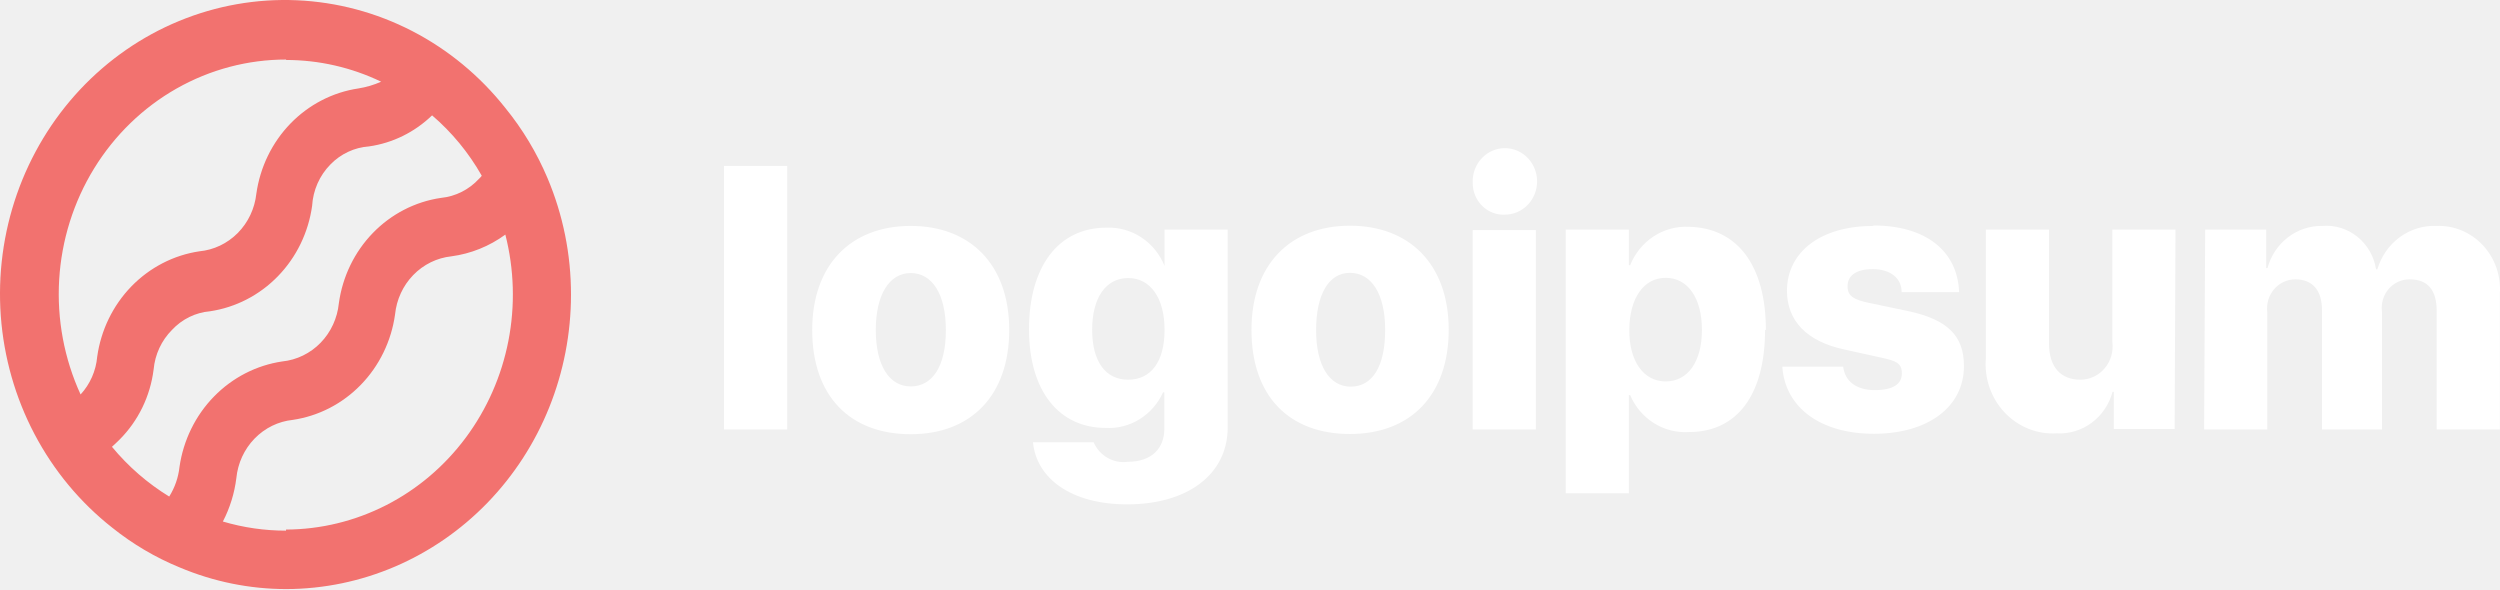
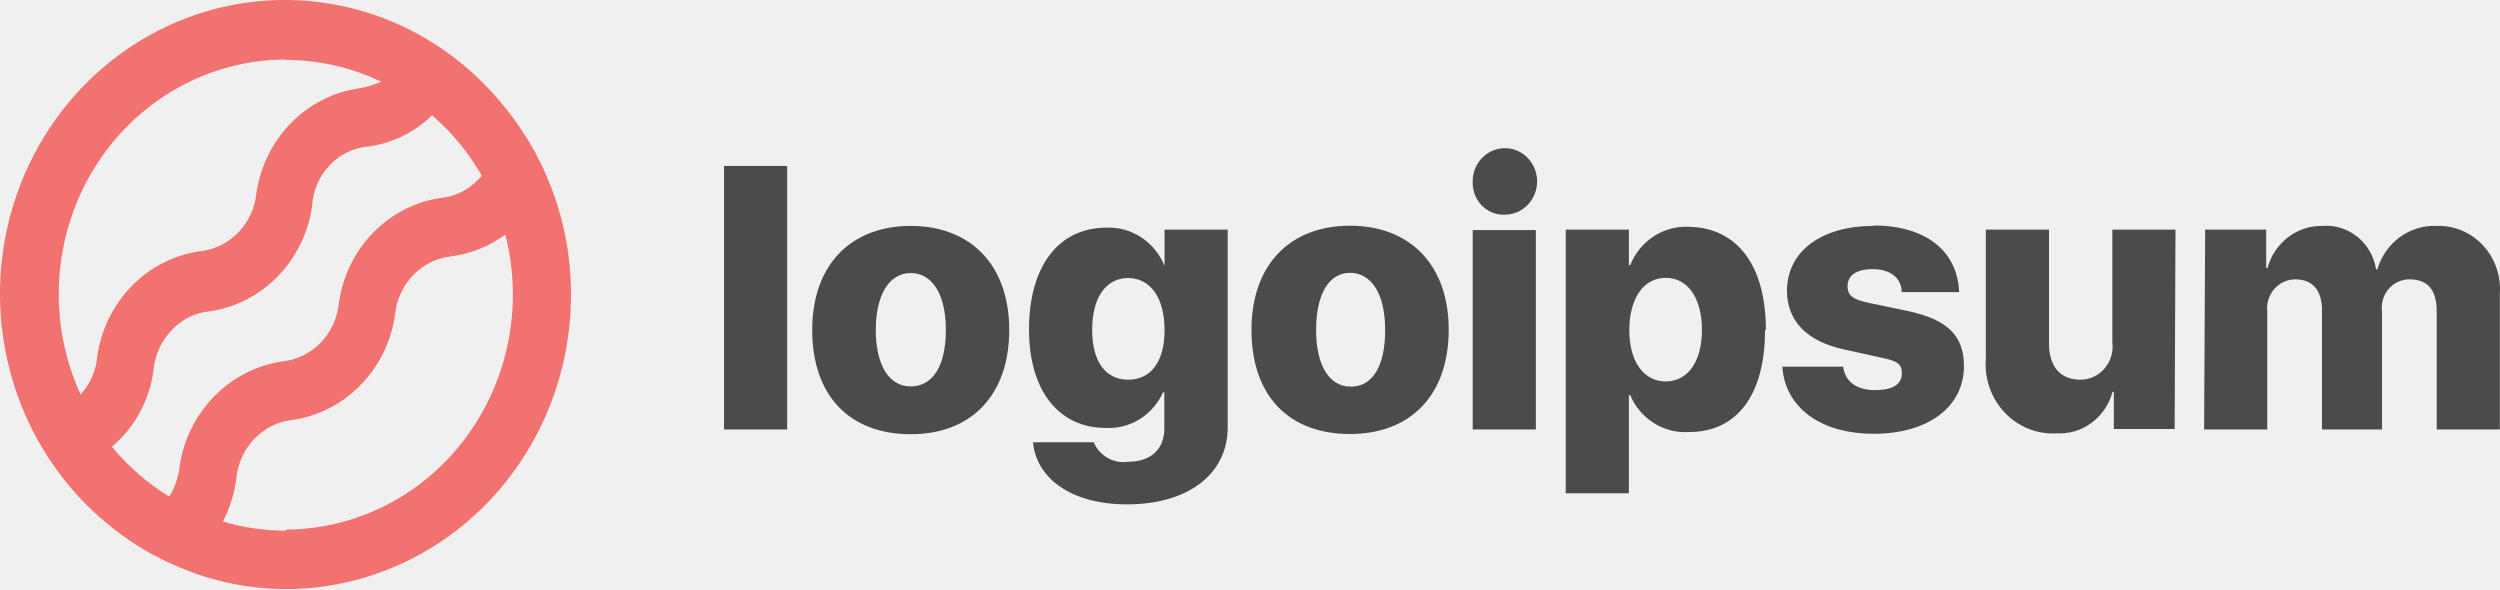
- <svg xmlns="http://www.w3.org/2000/svg" width="174" height="41" viewBox="0 0 174 41" fill="none">
-   <path d="M50.392 11.551H54.787V29.889H50.392V11.551ZM56.53 22.965C56.53 18.43 59.226 15.724 63.386 15.724C67.546 15.724 70.242 18.43 70.242 22.965C70.242 27.5 67.605 30.221 63.386 30.221C59.167 30.221 56.53 27.576 56.53 22.965ZM65.832 22.965C65.832 20.471 64.88 19.004 63.386 19.004C61.892 19.004 60.954 20.516 60.954 22.965C60.954 25.414 61.877 26.895 63.386 26.895C64.895 26.895 65.832 25.505 65.832 22.98V22.965ZM71.897 30.781H76.116C76.317 31.241 76.657 31.622 77.084 31.867C77.512 32.112 78.005 32.209 78.49 32.141C80.16 32.141 81.038 31.204 81.038 29.843V27.304H80.951C80.6 28.082 80.032 28.734 79.319 29.176C78.607 29.618 77.782 29.829 76.951 29.783C73.743 29.783 71.619 27.258 71.619 22.92C71.619 18.581 73.641 15.845 77.01 15.845C77.866 15.81 78.713 16.046 79.435 16.522C80.158 16.997 80.722 17.689 81.053 18.505V18.505V15.981H85.448V29.738C85.448 33.048 82.621 35.104 78.446 35.104C74.564 35.104 72.146 33.305 71.897 30.796V30.781ZM81.053 22.95C81.053 20.743 80.072 19.352 78.519 19.352C76.966 19.352 76.014 20.728 76.014 22.95C76.014 25.172 76.951 26.427 78.519 26.427C80.086 26.427 81.053 25.202 81.053 22.965V22.95ZM87.103 22.95C87.103 18.415 89.799 15.709 93.959 15.709C98.12 15.709 100.83 18.415 100.83 22.95C100.83 27.485 98.193 30.206 93.959 30.206C89.726 30.206 87.103 27.576 87.103 22.965V22.95ZM96.406 22.95C96.406 20.456 95.454 18.989 93.959 18.989C92.465 18.989 91.601 20.516 91.601 22.98C91.601 25.444 92.524 26.911 94.018 26.911C95.512 26.911 96.406 25.505 96.406 22.98V22.95ZM102.5 12.685C102.488 12.227 102.609 11.776 102.846 11.389C103.083 11.002 103.427 10.696 103.832 10.511C104.238 10.325 104.688 10.268 105.125 10.347C105.563 10.425 105.968 10.636 106.288 10.953C106.609 11.269 106.832 11.677 106.928 12.124C107.025 12.571 106.99 13.037 106.829 13.464C106.668 13.891 106.388 14.259 106.024 14.521C105.66 14.784 105.229 14.928 104.785 14.938C104.491 14.959 104.196 14.916 103.918 14.814C103.64 14.711 103.386 14.551 103.172 14.342C102.957 14.133 102.787 13.881 102.671 13.601C102.555 13.321 102.497 13.02 102.5 12.715V12.685ZM102.5 16.011H106.895V29.889H102.5V16.011ZM122.848 22.95C122.848 27.485 120.899 30.07 117.559 30.07C116.703 30.127 115.85 29.911 115.117 29.451C114.383 28.991 113.804 28.311 113.458 27.5H113.37V34.333H108.975V15.981H113.37V18.46H113.458C113.788 17.636 114.356 16.938 115.084 16.459C115.813 15.98 116.667 15.745 117.53 15.784C120.899 15.845 122.906 18.445 122.906 22.98L122.848 22.95ZM118.453 22.95C118.453 20.743 117.471 19.337 115.933 19.337C114.395 19.337 113.414 20.758 113.399 22.95C113.384 25.142 114.395 26.548 115.933 26.548C117.471 26.548 118.453 25.172 118.453 22.98V22.95ZM130.392 15.694C134.04 15.694 136.252 17.477 136.354 20.334H132.355C132.355 19.352 131.564 18.732 130.348 18.732C129.132 18.732 128.59 19.216 128.59 19.926C128.59 20.637 129.074 20.864 130.055 21.075L132.868 21.665C135.549 22.254 136.691 23.373 136.691 25.474C136.691 28.347 134.157 30.191 130.421 30.191C126.686 30.191 124.239 28.347 124.049 25.52H128.283C128.414 26.548 129.206 27.152 130.495 27.152C131.784 27.152 132.37 26.714 132.37 25.988C132.37 25.263 131.96 25.112 130.905 24.885L128.371 24.326C125.748 23.766 124.371 22.33 124.371 20.214C124.401 17.492 126.759 15.724 130.392 15.724V15.694ZM151.355 29.858H147.122V27.273H147.034C146.801 28.141 146.288 28.901 145.579 29.426C144.87 29.951 144.008 30.211 143.137 30.161C142.469 30.2 141.801 30.091 141.178 29.841C140.555 29.59 139.991 29.205 139.524 28.711C139.057 28.216 138.699 27.624 138.473 26.975C138.247 26.325 138.159 25.633 138.215 24.945V15.981H142.61V23.902C142.61 25.55 143.43 26.427 144.792 26.427C145.112 26.427 145.428 26.358 145.719 26.222C146.01 26.087 146.27 25.888 146.481 25.64C146.692 25.393 146.849 25.102 146.942 24.786C147.034 24.471 147.061 24.138 147.019 23.811V15.981H151.414L151.355 29.858ZM153.48 15.981H157.728V18.657H157.816C158.049 17.8 158.551 17.048 159.243 16.517C159.934 15.986 160.777 15.707 161.639 15.724C162.516 15.651 163.387 15.922 164.079 16.482C164.772 17.043 165.234 17.851 165.375 18.747H165.463C165.728 17.842 166.279 17.053 167.027 16.506C167.775 15.958 168.678 15.683 169.594 15.724C170.191 15.703 170.787 15.812 171.341 16.044C171.895 16.277 172.395 16.627 172.81 17.071C173.224 17.516 173.543 18.046 173.747 18.626C173.95 19.207 174.032 19.825 173.989 20.44V29.889H169.594V21.65C169.594 20.138 168.935 19.443 167.704 19.443C167.43 19.44 167.158 19.499 166.907 19.614C166.657 19.729 166.433 19.898 166.251 20.11C166.069 20.322 165.933 20.572 165.853 20.843C165.773 21.114 165.749 21.399 165.785 21.68V29.889H161.61V21.589C161.61 20.198 160.951 19.443 159.749 19.443C159.472 19.443 159.198 19.503 158.944 19.621C158.691 19.739 158.465 19.91 158.281 20.124C158.097 20.339 157.959 20.591 157.876 20.864C157.794 21.137 157.768 21.426 157.801 21.71V29.889H153.406L153.48 15.981Z" fill="white" />
+ <svg xmlns="http://www.w3.org/2000/svg" width="174" height="41" viewBox="0 0 174 41" fill="#4B4B4B">
+   <path d="M50.392 11.551H54.787V29.889H50.392V11.551ZM56.53 22.965C56.53 18.43 59.226 15.724 63.386 15.724C67.546 15.724 70.242 18.43 70.242 22.965C70.242 27.5 67.605 30.221 63.386 30.221C59.167 30.221 56.53 27.576 56.53 22.965ZM65.832 22.965C65.832 20.471 64.88 19.004 63.386 19.004C61.892 19.004 60.954 20.516 60.954 22.965C60.954 25.414 61.877 26.895 63.386 26.895C64.895 26.895 65.832 25.505 65.832 22.98V22.965ZM71.897 30.781H76.116C76.317 31.241 76.657 31.622 77.084 31.867C77.512 32.112 78.005 32.209 78.49 32.141C80.16 32.141 81.038 31.204 81.038 29.843V27.304H80.951C80.6 28.082 80.032 28.734 79.319 29.176C78.607 29.618 77.782 29.829 76.951 29.783C73.743 29.783 71.619 27.258 71.619 22.92C71.619 18.581 73.641 15.845 77.01 15.845C77.866 15.81 78.713 16.046 79.435 16.522C80.158 16.997 80.722 17.689 81.053 18.505V18.505V15.981H85.448V29.738C85.448 33.048 82.621 35.104 78.446 35.104C74.564 35.104 72.146 33.305 71.897 30.796V30.781ZM81.053 22.95C81.053 20.743 80.072 19.352 78.519 19.352C76.966 19.352 76.014 20.728 76.014 22.95C76.014 25.172 76.951 26.427 78.519 26.427C80.086 26.427 81.053 25.202 81.053 22.965V22.95ZM87.103 22.95C87.103 18.415 89.799 15.709 93.959 15.709C98.12 15.709 100.83 18.415 100.83 22.95C100.83 27.485 98.193 30.206 93.959 30.206C89.726 30.206 87.103 27.576 87.103 22.965V22.95ZM96.406 22.95C96.406 20.456 95.454 18.989 93.959 18.989C92.465 18.989 91.601 20.516 91.601 22.98C91.601 25.444 92.524 26.911 94.018 26.911C95.512 26.911 96.406 25.505 96.406 22.98V22.95ZM102.5 12.685C102.488 12.227 102.609 11.776 102.846 11.389C103.083 11.002 103.427 10.696 103.832 10.511C104.238 10.325 104.688 10.268 105.125 10.347C105.563 10.425 105.968 10.636 106.288 10.953C106.609 11.269 106.832 11.677 106.928 12.124C107.025 12.571 106.99 13.037 106.829 13.464C106.668 13.891 106.388 14.259 106.024 14.521C105.66 14.784 105.229 14.928 104.785 14.938C104.491 14.959 104.196 14.916 103.918 14.814C103.64 14.711 103.386 14.551 103.172 14.342C102.957 14.133 102.787 13.881 102.671 13.601C102.555 13.321 102.497 13.02 102.5 12.715V12.685ZM102.5 16.011H106.895V29.889H102.5V16.011ZM122.848 22.95C122.848 27.485 120.899 30.07 117.559 30.07C116.703 30.127 115.85 29.911 115.117 29.451C114.383 28.991 113.804 28.311 113.458 27.5H113.37V34.333H108.975V15.981H113.37V18.46H113.458C113.788 17.636 114.356 16.938 115.084 16.459C115.813 15.98 116.667 15.745 117.53 15.784C120.899 15.845 122.906 18.445 122.906 22.98L122.848 22.95ZM118.453 22.95C118.453 20.743 117.471 19.337 115.933 19.337C114.395 19.337 113.414 20.758 113.399 22.95C113.384 25.142 114.395 26.548 115.933 26.548C117.471 26.548 118.453 25.172 118.453 22.98V22.95ZM130.392 15.694C134.04 15.694 136.252 17.477 136.354 20.334H132.355C132.355 19.352 131.564 18.732 130.348 18.732C129.132 18.732 128.59 19.216 128.59 19.926C128.59 20.637 129.074 20.864 130.055 21.075L132.868 21.665C135.549 22.254 136.691 23.373 136.691 25.474C136.691 28.347 134.157 30.191 130.421 30.191C126.686 30.191 124.239 28.347 124.049 25.52H128.283C128.414 26.548 129.206 27.152 130.495 27.152C131.784 27.152 132.37 26.714 132.37 25.988C132.37 25.263 131.96 25.112 130.905 24.885L128.371 24.326C125.748 23.766 124.371 22.33 124.371 20.214C124.401 17.492 126.759 15.724 130.392 15.724V15.694ZM151.355 29.858H147.122V27.273H147.034C146.801 28.141 146.288 28.901 145.579 29.426C144.87 29.951 144.008 30.211 143.137 30.161C142.469 30.2 141.801 30.091 141.178 29.841C140.555 29.59 139.991 29.205 139.524 28.711C139.057 28.216 138.699 27.624 138.473 26.975C138.247 26.325 138.159 25.633 138.215 24.945V15.981H142.61V23.902C142.61 25.55 143.43 26.427 144.792 26.427C145.112 26.427 145.428 26.358 145.719 26.222C146.01 26.087 146.27 25.888 146.481 25.64C146.692 25.393 146.849 25.102 146.942 24.786C147.034 24.471 147.061 24.138 147.019 23.811V15.981H151.414L151.355 29.858ZM153.48 15.981H157.728V18.657H157.816C158.049 17.8 158.551 17.048 159.243 16.517C159.934 15.986 160.777 15.707 161.639 15.724C162.516 15.651 163.387 15.922 164.079 16.482C164.772 17.043 165.234 17.851 165.375 18.747H165.463C165.728 17.842 166.279 17.053 167.027 16.506C167.775 15.958 168.678 15.683 169.594 15.724C170.191 15.703 170.787 15.812 171.341 16.044C171.895 16.277 172.395 16.627 172.81 17.071C173.224 17.516 173.543 18.046 173.747 18.626C173.95 19.207 174.032 19.825 173.989 20.44V29.889H169.594V21.65C169.594 20.138 168.935 19.443 167.704 19.443C167.43 19.44 167.158 19.499 166.907 19.614C166.657 19.729 166.433 19.898 166.251 20.11C166.069 20.322 165.933 20.572 165.853 20.843C165.773 21.114 165.749 21.399 165.785 21.68V29.889H161.61V21.589C161.61 20.198 160.951 19.443 159.749 19.443C159.472 19.443 159.198 19.503 158.944 19.621C158.691 19.739 158.465 19.91 158.281 20.124C158.097 20.339 157.959 20.591 157.876 20.864C157.794 21.137 157.768 21.426 157.801 21.71V29.889H153.406L153.48 15.981Z" fill="#4B4B4B" />
  <path d="M38.101 12.383C37.356 10.624 36.369 8.984 35.172 7.515C33.401 5.278 31.192 3.454 28.689 2.161C26.186 0.869 23.446 0.139 20.65 0.018C17.853 -0.103 15.064 0.389 12.465 1.461C9.866 2.532 7.517 4.16 5.571 6.236C3.626 8.313 2.129 10.791 1.178 13.507C0.228 16.224 -0.155 19.117 0.056 21.997C0.268 24.877 1.067 27.678 2.403 30.216C3.739 32.754 5.58 34.971 7.806 36.722C9.235 37.867 10.813 38.799 12.494 39.488C14.851 40.485 17.374 40.998 19.922 41C25.18 40.988 30.219 38.825 33.934 34.985C37.65 31.145 39.738 25.942 39.742 20.516C39.746 17.717 39.187 14.948 38.101 12.383V12.383ZM19.907 4.174C22.194 4.174 24.454 4.69 26.528 5.686V5.686C26.023 5.911 25.491 6.069 24.946 6.155C23.154 6.422 21.494 7.281 20.213 8.602C18.933 9.924 18.101 11.637 17.841 13.486C17.727 14.524 17.27 15.489 16.547 16.218C15.824 16.948 14.879 17.398 13.871 17.492C12.079 17.76 10.419 18.619 9.138 19.94C7.858 21.262 7.026 22.975 6.766 24.824C6.679 25.811 6.271 26.738 5.609 27.455V27.455C4.467 24.965 3.955 22.218 4.118 19.47C4.282 16.721 5.117 14.059 6.545 11.732C7.974 9.406 9.949 7.49 12.288 6.163C14.627 4.837 17.253 4.142 19.922 4.144L19.907 4.174ZM7.792 31.098C7.968 30.932 8.143 30.781 8.319 30.599C9.623 29.295 10.459 27.574 10.692 25.716C10.787 24.672 11.239 23.697 11.967 22.965C12.668 22.212 13.611 21.75 14.618 21.665C16.411 21.397 18.071 20.539 19.351 19.217C20.632 17.896 21.464 16.183 21.723 14.333C21.787 13.241 22.241 12.212 22.998 11.446C23.716 10.708 24.668 10.262 25.679 10.191C27.325 9.957 28.861 9.202 30.073 8.029C31.454 9.211 32.624 10.634 33.531 12.232C33.475 12.309 33.411 12.38 33.34 12.443C32.641 13.203 31.699 13.675 30.689 13.774C28.895 14.037 27.232 14.894 25.951 16.216C24.669 17.538 23.839 19.254 23.584 21.106C23.481 22.146 23.032 23.118 22.314 23.857C21.596 24.595 20.652 25.054 19.643 25.157C17.846 25.423 16.179 26.28 14.891 27.601C13.604 28.921 12.763 30.636 12.494 32.489C12.415 33.228 12.17 33.937 11.777 34.56C10.273 33.639 8.927 32.47 7.792 31.098V31.098ZM19.907 36.933C18.42 36.935 16.941 36.721 15.512 36.298C16.001 35.358 16.319 34.334 16.45 33.275C16.552 32.237 16.999 31.267 17.714 30.529C18.429 29.79 19.369 29.329 20.376 29.224C22.171 28.959 23.834 28.102 25.117 26.78C26.401 25.458 27.235 23.743 27.495 21.892C27.598 20.853 28.044 19.883 28.76 19.145C29.475 18.407 30.415 17.946 31.421 17.84C32.772 17.659 34.059 17.14 35.172 16.328C35.789 18.744 35.862 21.274 35.385 23.723C34.908 26.172 33.894 28.476 32.42 30.458C30.947 32.44 29.053 34.048 26.884 35.157C24.714 36.266 22.328 36.848 19.907 36.858V36.933Z" fill="#F2726F" />
</svg>
